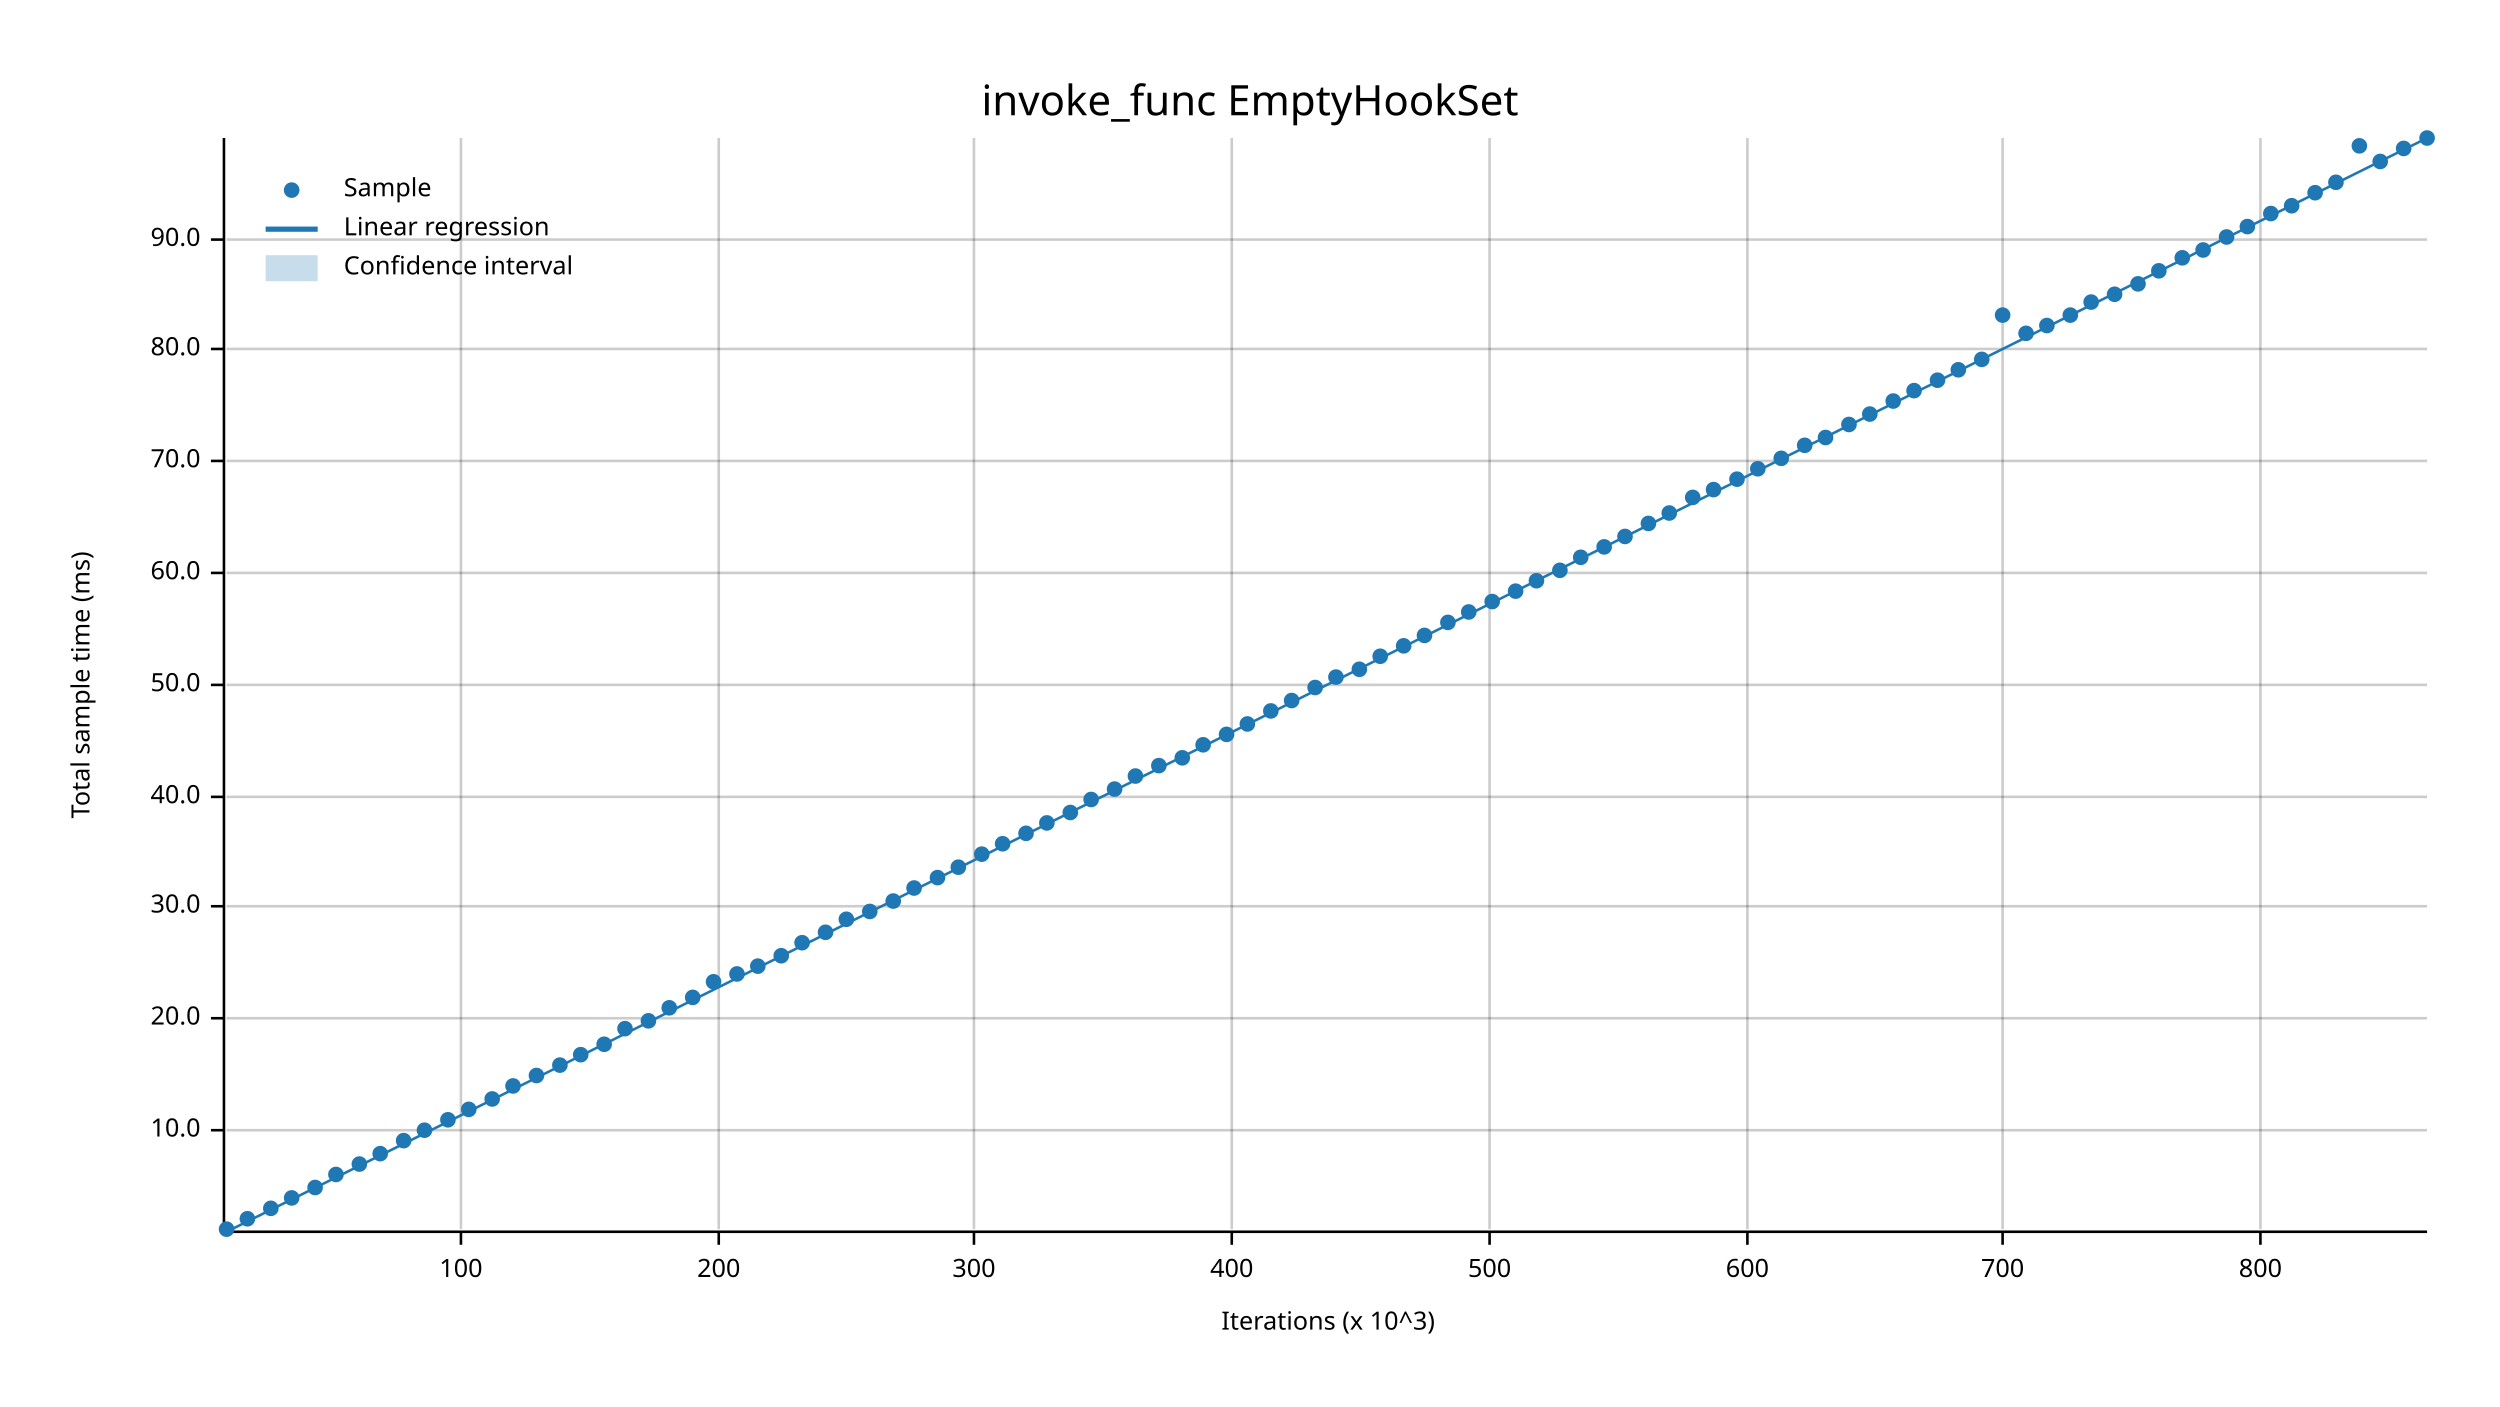
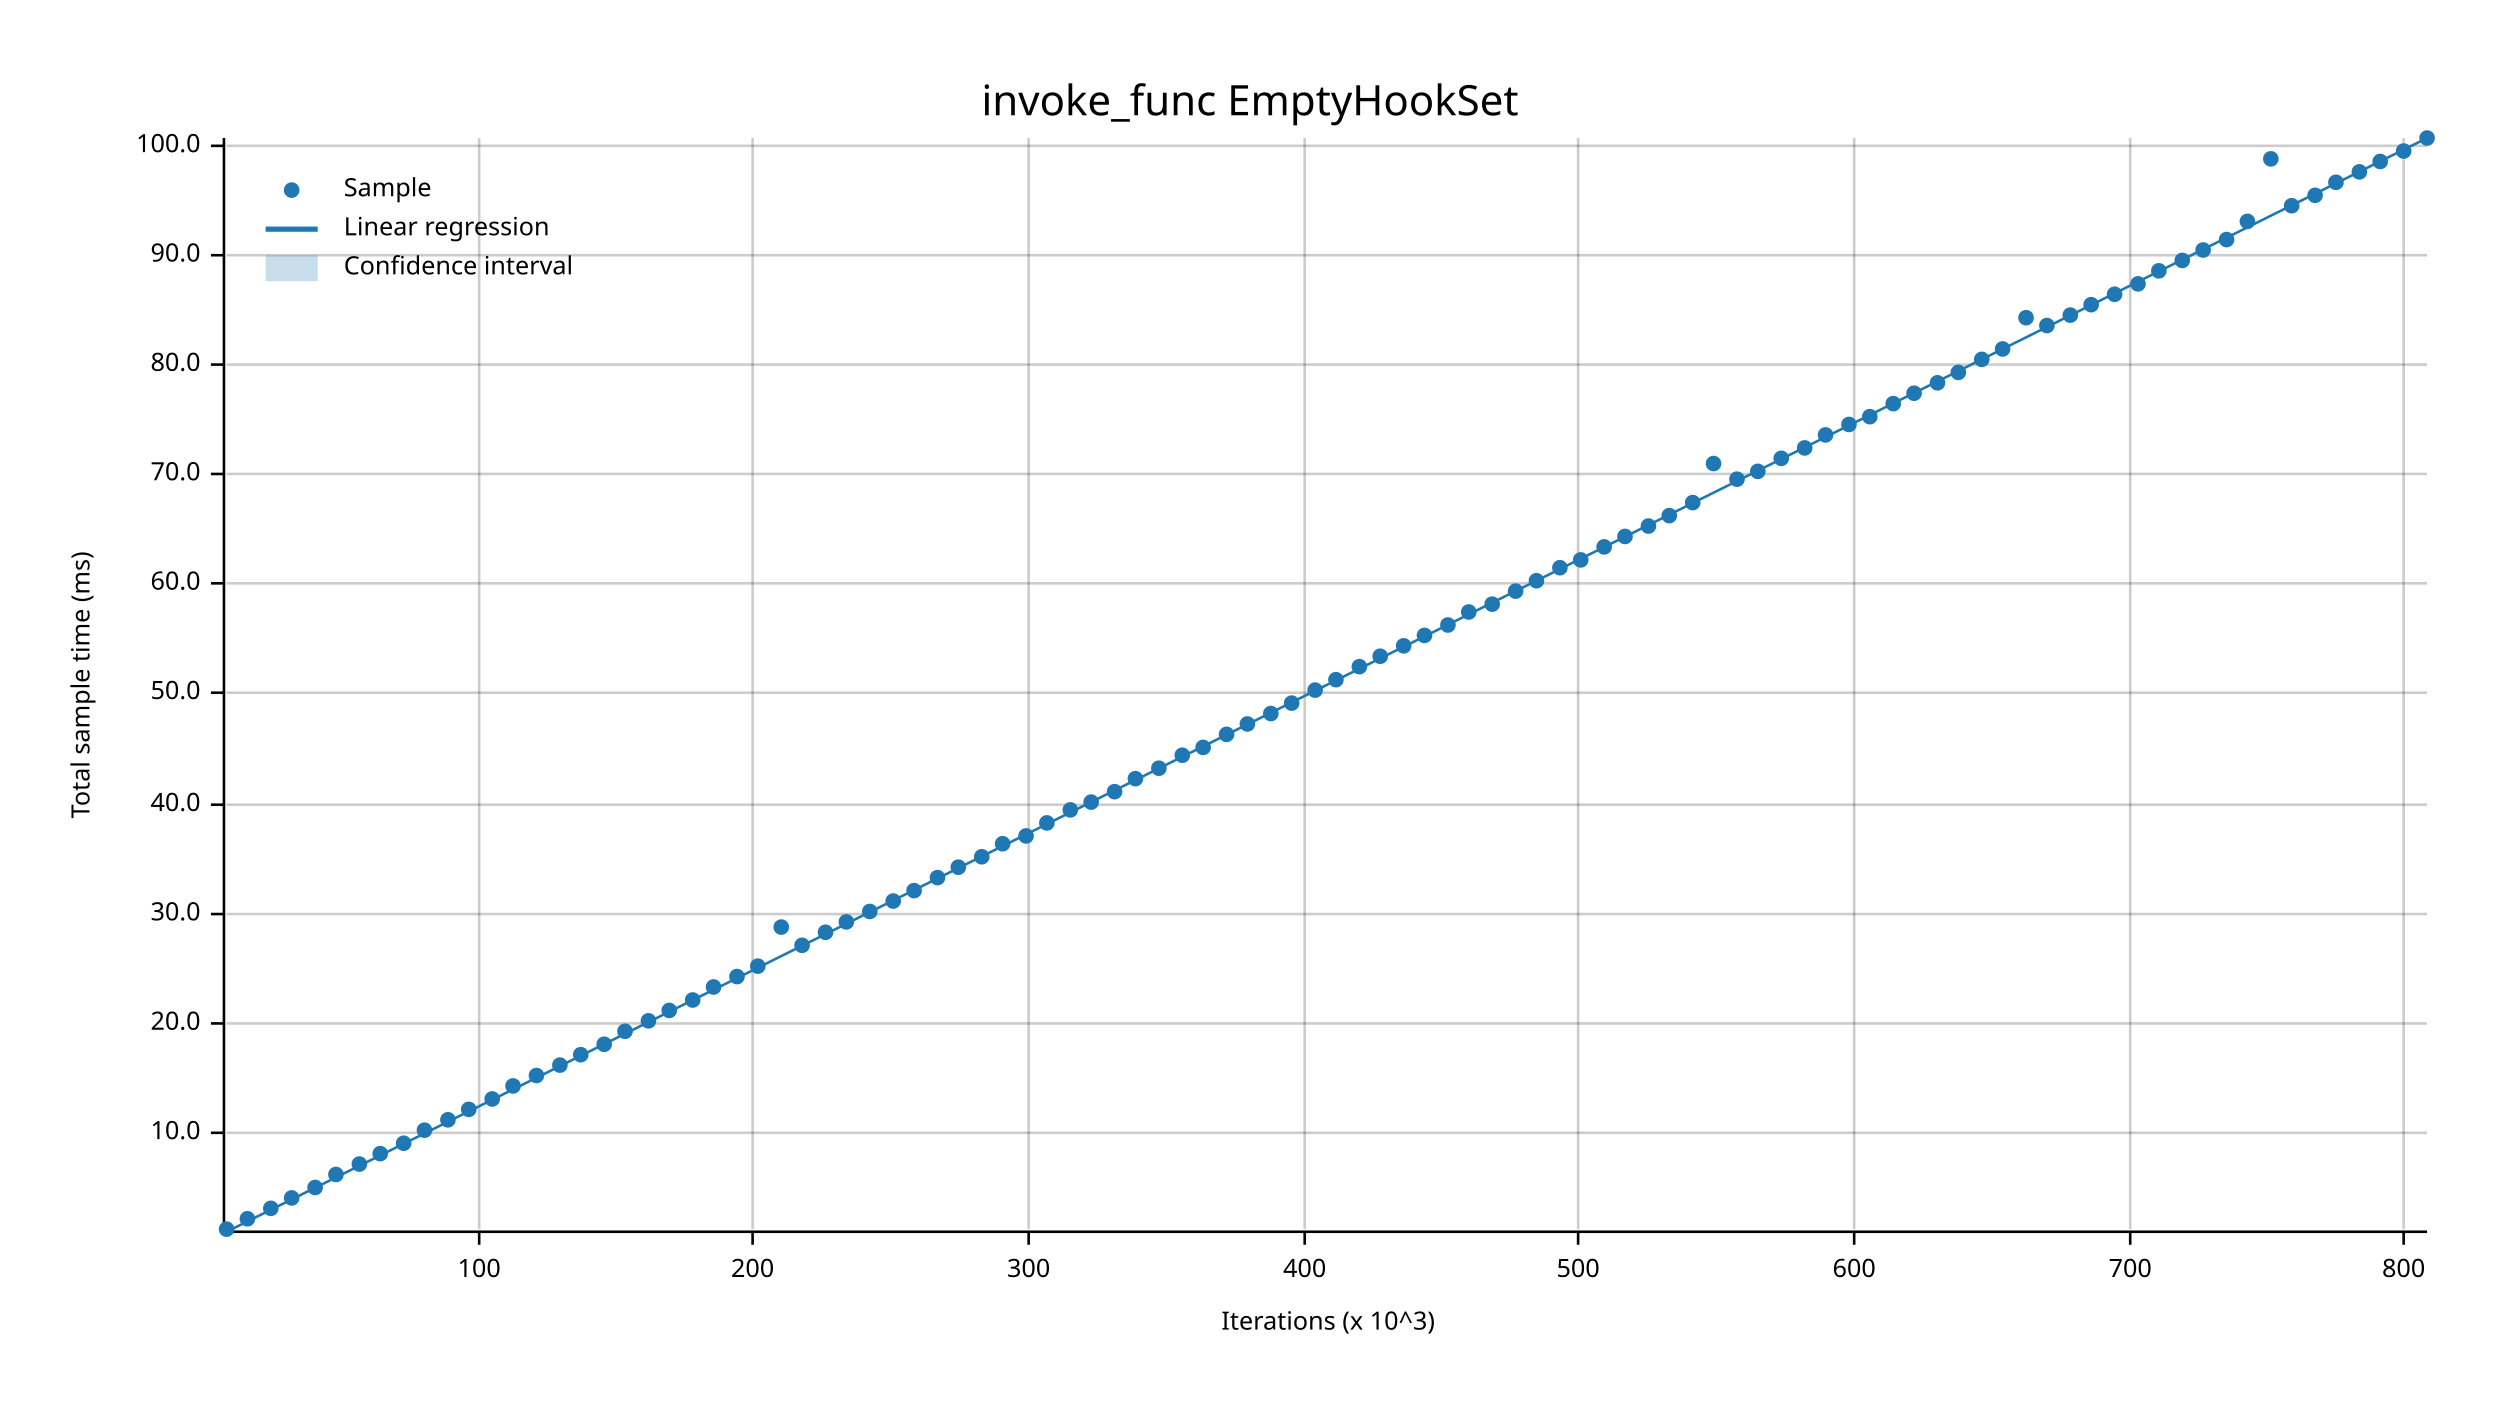
<svg xmlns="http://www.w3.org/2000/svg" width="960" height="540" viewBox="0 0 960 540">
  <text x="480" y="32" dy="0.76em" text-anchor="middle" font-family="sans-serif" font-size="16.129" opacity="1" fill="#000000">
invoke_func EmptyHookSet
</text>
  <text x="27" y="263" dy="0.76em" text-anchor="middle" font-family="sans-serif" font-size="9.677" opacity="1" fill="#000000" transform="rotate(270, 27, 263)">
Total sample time (ms)
</text>
  <text x="510" y="513" dy="-0.5ex" text-anchor="middle" font-family="sans-serif" font-size="9.677" opacity="1" fill="#000000">
Iterations (x 10^3)
</text>
-   <line opacity="0.2" stroke="#000000" stroke-width="1" x1="177" y1="472" x2="177" y2="53" />
-   <line opacity="0.2" stroke="#000000" stroke-width="1" x1="276" y1="472" x2="276" y2="53" />
-   <line opacity="0.2" stroke="#000000" stroke-width="1" x1="374" y1="472" x2="374" y2="53" />
-   <line opacity="0.2" stroke="#000000" stroke-width="1" x1="473" y1="472" x2="473" y2="53" />
-   <line opacity="0.2" stroke="#000000" stroke-width="1" x1="572" y1="472" x2="572" y2="53" />
-   <line opacity="0.2" stroke="#000000" stroke-width="1" x1="671" y1="472" x2="671" y2="53" />
-   <line opacity="0.2" stroke="#000000" stroke-width="1" x1="769" y1="472" x2="769" y2="53" />
-   <line opacity="0.2" stroke="#000000" stroke-width="1" x1="868" y1="472" x2="868" y2="53" />
-   <line opacity="0.2" stroke="#000000" stroke-width="1" x1="87" y1="434" x2="932" y2="434" />
-   <line opacity="0.2" stroke="#000000" stroke-width="1" x1="87" y1="391" x2="932" y2="391" />
-   <line opacity="0.2" stroke="#000000" stroke-width="1" x1="87" y1="348" x2="932" y2="348" />
-   <line opacity="0.2" stroke="#000000" stroke-width="1" x1="87" y1="306" x2="932" y2="306" />
-   <line opacity="0.2" stroke="#000000" stroke-width="1" x1="87" y1="263" x2="932" y2="263" />
-   <line opacity="0.2" stroke="#000000" stroke-width="1" x1="87" y1="220" x2="932" y2="220" />
-   <line opacity="0.2" stroke="#000000" stroke-width="1" x1="87" y1="177" x2="932" y2="177" />
-   <line opacity="0.2" stroke="#000000" stroke-width="1" x1="87" y1="134" x2="932" y2="134" />
-   <line opacity="0.2" stroke="#000000" stroke-width="1" x1="87" y1="92" x2="932" y2="92" />
+   <line opacity="0.2" stroke="#000000" stroke-width="1" x1="184" y1="472" x2="184" y2="53" />
+   <line opacity="0.2" stroke="#000000" stroke-width="1" x1="289" y1="472" x2="289" y2="53" />
+   <line opacity="0.2" stroke="#000000" stroke-width="1" x1="395" y1="472" x2="395" y2="53" />
+   <line opacity="0.2" stroke="#000000" stroke-width="1" x1="501" y1="472" x2="501" y2="53" />
+   <line opacity="0.2" stroke="#000000" stroke-width="1" x1="606" y1="472" x2="606" y2="53" />
+   <line opacity="0.2" stroke="#000000" stroke-width="1" x1="712" y1="472" x2="712" y2="53" />
+   <line opacity="0.2" stroke="#000000" stroke-width="1" x1="818" y1="472" x2="818" y2="53" />
+   <line opacity="0.2" stroke="#000000" stroke-width="1" x1="923" y1="472" x2="923" y2="53" />
+   <line opacity="0.2" stroke="#000000" stroke-width="1" x1="87" y1="435" x2="932" y2="435" />
+   <line opacity="0.2" stroke="#000000" stroke-width="1" x1="87" y1="393" x2="932" y2="393" />
+   <line opacity="0.2" stroke="#000000" stroke-width="1" x1="87" y1="351" x2="932" y2="351" />
+   <line opacity="0.2" stroke="#000000" stroke-width="1" x1="87" y1="309" x2="932" y2="309" />
+   <line opacity="0.2" stroke="#000000" stroke-width="1" x1="87" y1="266" x2="932" y2="266" />
+   <line opacity="0.2" stroke="#000000" stroke-width="1" x1="87" y1="224" x2="932" y2="224" />
+   <line opacity="0.2" stroke="#000000" stroke-width="1" x1="87" y1="182" x2="932" y2="182" />
+   <line opacity="0.2" stroke="#000000" stroke-width="1" x1="87" y1="140" x2="932" y2="140" />
+   <line opacity="0.2" stroke="#000000" stroke-width="1" x1="87" y1="98" x2="932" y2="98" />
+   <line opacity="0.2" stroke="#000000" stroke-width="1" x1="87" y1="56" x2="932" y2="56" />
  <polyline fill="none" opacity="1" stroke="#000000" stroke-width="1" points="86,53 86,472 " />
-   <text x="77" y="434" dy="0.5ex" text-anchor="end" font-family="sans-serif" font-size="9.677" opacity="1" fill="#000000">
+   <text x="77" y="435" dy="0.5ex" text-anchor="end" font-family="sans-serif" font-size="9.677" opacity="1" fill="#000000">
10.0
</text>
-   <polyline fill="none" opacity="1" stroke="#000000" stroke-width="1" points="81,434 86,434 " />
-   <text x="77" y="391" dy="0.5ex" text-anchor="end" font-family="sans-serif" font-size="9.677" opacity="1" fill="#000000">
+   <polyline fill="none" opacity="1" stroke="#000000" stroke-width="1" points="81,435 86,435 " />
+   <text x="77" y="393" dy="0.5ex" text-anchor="end" font-family="sans-serif" font-size="9.677" opacity="1" fill="#000000">
20.0
</text>
-   <polyline fill="none" opacity="1" stroke="#000000" stroke-width="1" points="81,391 86,391 " />
-   <text x="77" y="348" dy="0.5ex" text-anchor="end" font-family="sans-serif" font-size="9.677" opacity="1" fill="#000000">
+   <polyline fill="none" opacity="1" stroke="#000000" stroke-width="1" points="81,393 86,393 " />
+   <text x="77" y="351" dy="0.5ex" text-anchor="end" font-family="sans-serif" font-size="9.677" opacity="1" fill="#000000">
30.0
</text>
-   <polyline fill="none" opacity="1" stroke="#000000" stroke-width="1" points="81,348 86,348 " />
-   <text x="77" y="306" dy="0.5ex" text-anchor="end" font-family="sans-serif" font-size="9.677" opacity="1" fill="#000000">
+   <polyline fill="none" opacity="1" stroke="#000000" stroke-width="1" points="81,351 86,351 " />
+   <text x="77" y="309" dy="0.5ex" text-anchor="end" font-family="sans-serif" font-size="9.677" opacity="1" fill="#000000">
40.0
</text>
-   <polyline fill="none" opacity="1" stroke="#000000" stroke-width="1" points="81,306 86,306 " />
-   <text x="77" y="263" dy="0.5ex" text-anchor="end" font-family="sans-serif" font-size="9.677" opacity="1" fill="#000000">
+   <polyline fill="none" opacity="1" stroke="#000000" stroke-width="1" points="81,309 86,309 " />
+   <text x="77" y="266" dy="0.5ex" text-anchor="end" font-family="sans-serif" font-size="9.677" opacity="1" fill="#000000">
50.0
</text>
-   <polyline fill="none" opacity="1" stroke="#000000" stroke-width="1" points="81,263 86,263 " />
-   <text x="77" y="220" dy="0.5ex" text-anchor="end" font-family="sans-serif" font-size="9.677" opacity="1" fill="#000000">
+   <polyline fill="none" opacity="1" stroke="#000000" stroke-width="1" points="81,266 86,266 " />
+   <text x="77" y="224" dy="0.5ex" text-anchor="end" font-family="sans-serif" font-size="9.677" opacity="1" fill="#000000">
60.0
</text>
-   <polyline fill="none" opacity="1" stroke="#000000" stroke-width="1" points="81,220 86,220 " />
-   <text x="77" y="177" dy="0.5ex" text-anchor="end" font-family="sans-serif" font-size="9.677" opacity="1" fill="#000000">
+   <polyline fill="none" opacity="1" stroke="#000000" stroke-width="1" points="81,224 86,224 " />
+   <text x="77" y="182" dy="0.5ex" text-anchor="end" font-family="sans-serif" font-size="9.677" opacity="1" fill="#000000">
70.0
</text>
-   <polyline fill="none" opacity="1" stroke="#000000" stroke-width="1" points="81,177 86,177 " />
-   <text x="77" y="134" dy="0.5ex" text-anchor="end" font-family="sans-serif" font-size="9.677" opacity="1" fill="#000000">
+   <polyline fill="none" opacity="1" stroke="#000000" stroke-width="1" points="81,182 86,182 " />
+   <text x="77" y="140" dy="0.5ex" text-anchor="end" font-family="sans-serif" font-size="9.677" opacity="1" fill="#000000">
80.0
</text>
-   <polyline fill="none" opacity="1" stroke="#000000" stroke-width="1" points="81,134 86,134 " />
-   <text x="77" y="92" dy="0.5ex" text-anchor="end" font-family="sans-serif" font-size="9.677" opacity="1" fill="#000000">
+   <polyline fill="none" opacity="1" stroke="#000000" stroke-width="1" points="81,140 86,140 " />
+   <text x="77" y="98" dy="0.5ex" text-anchor="end" font-family="sans-serif" font-size="9.677" opacity="1" fill="#000000">
90.0
</text>
-   <polyline fill="none" opacity="1" stroke="#000000" stroke-width="1" points="81,92 86,92 " />
+   <polyline fill="none" opacity="1" stroke="#000000" stroke-width="1" points="81,98 86,98 " />
+   <text x="77" y="56" dy="0.5ex" text-anchor="end" font-family="sans-serif" font-size="9.677" opacity="1" fill="#000000">
+ 100.0
+ </text>
+   <polyline fill="none" opacity="1" stroke="#000000" stroke-width="1" points="81,56 86,56 " />
  <polyline fill="none" opacity="1" stroke="#000000" stroke-width="1" points="87,473 932,473 " />
-   <text x="177" y="483" dy="0.76em" text-anchor="middle" font-family="sans-serif" font-size="9.677" opacity="1" fill="#000000">
+   <text x="184" y="483" dy="0.76em" text-anchor="middle" font-family="sans-serif" font-size="9.677" opacity="1" fill="#000000">
100
</text>
-   <polyline fill="none" opacity="1" stroke="#000000" stroke-width="1" points="177,473 177,478 " />
-   <text x="276" y="483" dy="0.76em" text-anchor="middle" font-family="sans-serif" font-size="9.677" opacity="1" fill="#000000">
+   <polyline fill="none" opacity="1" stroke="#000000" stroke-width="1" points="184,473 184,478 " />
+   <text x="289" y="483" dy="0.76em" text-anchor="middle" font-family="sans-serif" font-size="9.677" opacity="1" fill="#000000">
200
</text>
-   <polyline fill="none" opacity="1" stroke="#000000" stroke-width="1" points="276,473 276,478 " />
-   <text x="374" y="483" dy="0.76em" text-anchor="middle" font-family="sans-serif" font-size="9.677" opacity="1" fill="#000000">
+   <polyline fill="none" opacity="1" stroke="#000000" stroke-width="1" points="289,473 289,478 " />
+   <text x="395" y="483" dy="0.76em" text-anchor="middle" font-family="sans-serif" font-size="9.677" opacity="1" fill="#000000">
300
</text>
-   <polyline fill="none" opacity="1" stroke="#000000" stroke-width="1" points="374,473 374,478 " />
-   <text x="473" y="483" dy="0.76em" text-anchor="middle" font-family="sans-serif" font-size="9.677" opacity="1" fill="#000000">
+   <polyline fill="none" opacity="1" stroke="#000000" stroke-width="1" points="395,473 395,478 " />
+   <text x="501" y="483" dy="0.76em" text-anchor="middle" font-family="sans-serif" font-size="9.677" opacity="1" fill="#000000">
400
</text>
-   <polyline fill="none" opacity="1" stroke="#000000" stroke-width="1" points="473,473 473,478 " />
-   <text x="572" y="483" dy="0.76em" text-anchor="middle" font-family="sans-serif" font-size="9.677" opacity="1" fill="#000000">
+   <polyline fill="none" opacity="1" stroke="#000000" stroke-width="1" points="501,473 501,478 " />
+   <text x="606" y="483" dy="0.76em" text-anchor="middle" font-family="sans-serif" font-size="9.677" opacity="1" fill="#000000">
500
</text>
-   <polyline fill="none" opacity="1" stroke="#000000" stroke-width="1" points="572,473 572,478 " />
-   <text x="671" y="483" dy="0.76em" text-anchor="middle" font-family="sans-serif" font-size="9.677" opacity="1" fill="#000000">
+   <polyline fill="none" opacity="1" stroke="#000000" stroke-width="1" points="606,473 606,478 " />
+   <text x="712" y="483" dy="0.76em" text-anchor="middle" font-family="sans-serif" font-size="9.677" opacity="1" fill="#000000">
600
</text>
-   <polyline fill="none" opacity="1" stroke="#000000" stroke-width="1" points="671,473 671,478 " />
-   <text x="769" y="483" dy="0.76em" text-anchor="middle" font-family="sans-serif" font-size="9.677" opacity="1" fill="#000000">
+   <polyline fill="none" opacity="1" stroke="#000000" stroke-width="1" points="712,473 712,478 " />
+   <text x="818" y="483" dy="0.76em" text-anchor="middle" font-family="sans-serif" font-size="9.677" opacity="1" fill="#000000">
700
</text>
-   <polyline fill="none" opacity="1" stroke="#000000" stroke-width="1" points="769,473 769,478 " />
-   <text x="868" y="483" dy="0.76em" text-anchor="middle" font-family="sans-serif" font-size="9.677" opacity="1" fill="#000000">
+   <polyline fill="none" opacity="1" stroke="#000000" stroke-width="1" points="818,473 818,478 " />
+   <text x="923" y="483" dy="0.76em" text-anchor="middle" font-family="sans-serif" font-size="9.677" opacity="1" fill="#000000">
800
</text>
-   <polyline fill="none" opacity="1" stroke="#000000" stroke-width="1" points="868,473 868,478 " />
+   <polyline fill="none" opacity="1" stroke="#000000" stroke-width="1" points="923,473 923,478 " />
  <circle cx="87" cy="472" r="3" opacity="1" fill="#1F78B4" stroke="none" stroke-width="1" />
  <circle cx="95" cy="468" r="3" opacity="1" fill="#1F78B4" stroke="none" stroke-width="1" />
  <circle cx="104" cy="464" r="3" opacity="1" fill="#1F78B4" stroke="none" stroke-width="1" />
  <circle cx="112" cy="460" r="3" opacity="1" fill="#1F78B4" stroke="none" stroke-width="1" />
  <circle cx="121" cy="456" r="3" opacity="1" fill="#1F78B4" stroke="none" stroke-width="1" />
  <circle cx="129" cy="451" r="3" opacity="1" fill="#1F78B4" stroke="none" stroke-width="1" />
  <circle cx="138" cy="447" r="3" opacity="1" fill="#1F78B4" stroke="none" stroke-width="1" />
  <circle cx="146" cy="443" r="3" opacity="1" fill="#1F78B4" stroke="none" stroke-width="1" />
-   <circle cx="155" cy="438" r="3" opacity="1" fill="#1F78B4" stroke="none" stroke-width="1" />
+   <circle cx="155" cy="439" r="3" opacity="1" fill="#1F78B4" stroke="none" stroke-width="1" />
  <circle cx="163" cy="434" r="3" opacity="1" fill="#1F78B4" stroke="none" stroke-width="1" />
  <circle cx="172" cy="430" r="3" opacity="1" fill="#1F78B4" stroke="none" stroke-width="1" />
  <circle cx="180" cy="426" r="3" opacity="1" fill="#1F78B4" stroke="none" stroke-width="1" />
  <circle cx="189" cy="422" r="3" opacity="1" fill="#1F78B4" stroke="none" stroke-width="1" />
  <circle cx="197" cy="417" r="3" opacity="1" fill="#1F78B4" stroke="none" stroke-width="1" />
  <circle cx="206" cy="413" r="3" opacity="1" fill="#1F78B4" stroke="none" stroke-width="1" />
  <circle cx="215" cy="409" r="3" opacity="1" fill="#1F78B4" stroke="none" stroke-width="1" />
  <circle cx="223" cy="405" r="3" opacity="1" fill="#1F78B4" stroke="none" stroke-width="1" />
  <circle cx="232" cy="401" r="3" opacity="1" fill="#1F78B4" stroke="none" stroke-width="1" />
-   <circle cx="240" cy="395" r="3" opacity="1" fill="#1F78B4" stroke="none" stroke-width="1" />
+   <circle cx="240" cy="396" r="3" opacity="1" fill="#1F78B4" stroke="none" stroke-width="1" />
  <circle cx="249" cy="392" r="3" opacity="1" fill="#1F78B4" stroke="none" stroke-width="1" />
-   <circle cx="257" cy="387" r="3" opacity="1" fill="#1F78B4" stroke="none" stroke-width="1" />
-   <circle cx="266" cy="383" r="3" opacity="1" fill="#1F78B4" stroke="none" stroke-width="1" />
-   <circle cx="274" cy="377" r="3" opacity="1" fill="#1F78B4" stroke="none" stroke-width="1" />
-   <circle cx="283" cy="374" r="3" opacity="1" fill="#1F78B4" stroke="none" stroke-width="1" />
+   <circle cx="257" cy="388" r="3" opacity="1" fill="#1F78B4" stroke="none" stroke-width="1" />
+   <circle cx="266" cy="384" r="3" opacity="1" fill="#1F78B4" stroke="none" stroke-width="1" />
+   <circle cx="274" cy="379" r="3" opacity="1" fill="#1F78B4" stroke="none" stroke-width="1" />
+   <circle cx="283" cy="375" r="3" opacity="1" fill="#1F78B4" stroke="none" stroke-width="1" />
  <circle cx="291" cy="371" r="3" opacity="1" fill="#1F78B4" stroke="none" stroke-width="1" />
-   <circle cx="300" cy="367" r="3" opacity="1" fill="#1F78B4" stroke="none" stroke-width="1" />
-   <circle cx="308" cy="362" r="3" opacity="1" fill="#1F78B4" stroke="none" stroke-width="1" />
+   <circle cx="300" cy="356" r="3" opacity="1" fill="#1F78B4" stroke="none" stroke-width="1" />
+   <circle cx="308" cy="363" r="3" opacity="1" fill="#1F78B4" stroke="none" stroke-width="1" />
  <circle cx="317" cy="358" r="3" opacity="1" fill="#1F78B4" stroke="none" stroke-width="1" />
-   <circle cx="325" cy="353" r="3" opacity="1" fill="#1F78B4" stroke="none" stroke-width="1" />
+   <circle cx="325" cy="354" r="3" opacity="1" fill="#1F78B4" stroke="none" stroke-width="1" />
  <circle cx="334" cy="350" r="3" opacity="1" fill="#1F78B4" stroke="none" stroke-width="1" />
  <circle cx="343" cy="346" r="3" opacity="1" fill="#1F78B4" stroke="none" stroke-width="1" />
-   <circle cx="351" cy="341" r="3" opacity="1" fill="#1F78B4" stroke="none" stroke-width="1" />
+   <circle cx="351" cy="342" r="3" opacity="1" fill="#1F78B4" stroke="none" stroke-width="1" />
  <circle cx="360" cy="337" r="3" opacity="1" fill="#1F78B4" stroke="none" stroke-width="1" />
  <circle cx="368" cy="333" r="3" opacity="1" fill="#1F78B4" stroke="none" stroke-width="1" />
-   <circle cx="377" cy="328" r="3" opacity="1" fill="#1F78B4" stroke="none" stroke-width="1" />
+   <circle cx="377" cy="329" r="3" opacity="1" fill="#1F78B4" stroke="none" stroke-width="1" />
  <circle cx="385" cy="324" r="3" opacity="1" fill="#1F78B4" stroke="none" stroke-width="1" />
-   <circle cx="394" cy="320" r="3" opacity="1" fill="#1F78B4" stroke="none" stroke-width="1" />
+   <circle cx="394" cy="321" r="3" opacity="1" fill="#1F78B4" stroke="none" stroke-width="1" />
  <circle cx="402" cy="316" r="3" opacity="1" fill="#1F78B4" stroke="none" stroke-width="1" />
-   <circle cx="411" cy="312" r="3" opacity="1" fill="#1F78B4" stroke="none" stroke-width="1" />
-   <circle cx="419" cy="307" r="3" opacity="1" fill="#1F78B4" stroke="none" stroke-width="1" />
-   <circle cx="428" cy="303" r="3" opacity="1" fill="#1F78B4" stroke="none" stroke-width="1" />
-   <circle cx="436" cy="298" r="3" opacity="1" fill="#1F78B4" stroke="none" stroke-width="1" />
-   <circle cx="445" cy="294" r="3" opacity="1" fill="#1F78B4" stroke="none" stroke-width="1" />
-   <circle cx="454" cy="291" r="3" opacity="1" fill="#1F78B4" stroke="none" stroke-width="1" />
-   <circle cx="462" cy="286" r="3" opacity="1" fill="#1F78B4" stroke="none" stroke-width="1" />
+   <circle cx="411" cy="311" r="3" opacity="1" fill="#1F78B4" stroke="none" stroke-width="1" />
+   <circle cx="419" cy="308" r="3" opacity="1" fill="#1F78B4" stroke="none" stroke-width="1" />
+   <circle cx="428" cy="304" r="3" opacity="1" fill="#1F78B4" stroke="none" stroke-width="1" />
+   <circle cx="436" cy="299" r="3" opacity="1" fill="#1F78B4" stroke="none" stroke-width="1" />
+   <circle cx="445" cy="295" r="3" opacity="1" fill="#1F78B4" stroke="none" stroke-width="1" />
+   <circle cx="454" cy="290" r="3" opacity="1" fill="#1F78B4" stroke="none" stroke-width="1" />
+   <circle cx="462" cy="287" r="3" opacity="1" fill="#1F78B4" stroke="none" stroke-width="1" />
  <circle cx="471" cy="282" r="3" opacity="1" fill="#1F78B4" stroke="none" stroke-width="1" />
  <circle cx="479" cy="278" r="3" opacity="1" fill="#1F78B4" stroke="none" stroke-width="1" />
-   <circle cx="488" cy="273" r="3" opacity="1" fill="#1F78B4" stroke="none" stroke-width="1" />
-   <circle cx="496" cy="269" r="3" opacity="1" fill="#1F78B4" stroke="none" stroke-width="1" />
-   <circle cx="505" cy="264" r="3" opacity="1" fill="#1F78B4" stroke="none" stroke-width="1" />
-   <circle cx="513" cy="260" r="3" opacity="1" fill="#1F78B4" stroke="none" stroke-width="1" />
-   <circle cx="522" cy="257" r="3" opacity="1" fill="#1F78B4" stroke="none" stroke-width="1" />
+   <circle cx="488" cy="274" r="3" opacity="1" fill="#1F78B4" stroke="none" stroke-width="1" />
+   <circle cx="496" cy="270" r="3" opacity="1" fill="#1F78B4" stroke="none" stroke-width="1" />
+   <circle cx="505" cy="265" r="3" opacity="1" fill="#1F78B4" stroke="none" stroke-width="1" />
+   <circle cx="513" cy="261" r="3" opacity="1" fill="#1F78B4" stroke="none" stroke-width="1" />
+   <circle cx="522" cy="256" r="3" opacity="1" fill="#1F78B4" stroke="none" stroke-width="1" />
  <circle cx="530" cy="252" r="3" opacity="1" fill="#1F78B4" stroke="none" stroke-width="1" />
  <circle cx="539" cy="248" r="3" opacity="1" fill="#1F78B4" stroke="none" stroke-width="1" />
  <circle cx="547" cy="244" r="3" opacity="1" fill="#1F78B4" stroke="none" stroke-width="1" />
-   <circle cx="556" cy="239" r="3" opacity="1" fill="#1F78B4" stroke="none" stroke-width="1" />
+   <circle cx="556" cy="240" r="3" opacity="1" fill="#1F78B4" stroke="none" stroke-width="1" />
  <circle cx="564" cy="235" r="3" opacity="1" fill="#1F78B4" stroke="none" stroke-width="1" />
-   <circle cx="573" cy="231" r="3" opacity="1" fill="#1F78B4" stroke="none" stroke-width="1" />
+   <circle cx="573" cy="232" r="3" opacity="1" fill="#1F78B4" stroke="none" stroke-width="1" />
  <circle cx="582" cy="227" r="3" opacity="1" fill="#1F78B4" stroke="none" stroke-width="1" />
  <circle cx="590" cy="223" r="3" opacity="1" fill="#1F78B4" stroke="none" stroke-width="1" />
-   <circle cx="599" cy="219" r="3" opacity="1" fill="#1F78B4" stroke="none" stroke-width="1" />
-   <circle cx="607" cy="214" r="3" opacity="1" fill="#1F78B4" stroke="none" stroke-width="1" />
+   <circle cx="599" cy="218" r="3" opacity="1" fill="#1F78B4" stroke="none" stroke-width="1" />
+   <circle cx="607" cy="215" r="3" opacity="1" fill="#1F78B4" stroke="none" stroke-width="1" />
  <circle cx="616" cy="210" r="3" opacity="1" fill="#1F78B4" stroke="none" stroke-width="1" />
  <circle cx="624" cy="206" r="3" opacity="1" fill="#1F78B4" stroke="none" stroke-width="1" />
-   <circle cx="633" cy="201" r="3" opacity="1" fill="#1F78B4" stroke="none" stroke-width="1" />
-   <circle cx="641" cy="197" r="3" opacity="1" fill="#1F78B4" stroke="none" stroke-width="1" />
-   <circle cx="650" cy="191" r="3" opacity="1" fill="#1F78B4" stroke="none" stroke-width="1" />
-   <circle cx="658" cy="188" r="3" opacity="1" fill="#1F78B4" stroke="none" stroke-width="1" />
+   <circle cx="633" cy="202" r="3" opacity="1" fill="#1F78B4" stroke="none" stroke-width="1" />
+   <circle cx="641" cy="198" r="3" opacity="1" fill="#1F78B4" stroke="none" stroke-width="1" />
+   <circle cx="650" cy="193" r="3" opacity="1" fill="#1F78B4" stroke="none" stroke-width="1" />
+   <circle cx="658" cy="178" r="3" opacity="1" fill="#1F78B4" stroke="none" stroke-width="1" />
  <circle cx="667" cy="184" r="3" opacity="1" fill="#1F78B4" stroke="none" stroke-width="1" />
-   <circle cx="675" cy="180" r="3" opacity="1" fill="#1F78B4" stroke="none" stroke-width="1" />
+   <circle cx="675" cy="181" r="3" opacity="1" fill="#1F78B4" stroke="none" stroke-width="1" />
  <circle cx="684" cy="176" r="3" opacity="1" fill="#1F78B4" stroke="none" stroke-width="1" />
-   <circle cx="693" cy="171" r="3" opacity="1" fill="#1F78B4" stroke="none" stroke-width="1" />
-   <circle cx="701" cy="168" r="3" opacity="1" fill="#1F78B4" stroke="none" stroke-width="1" />
+   <circle cx="693" cy="172" r="3" opacity="1" fill="#1F78B4" stroke="none" stroke-width="1" />
+   <circle cx="701" cy="167" r="3" opacity="1" fill="#1F78B4" stroke="none" stroke-width="1" />
  <circle cx="710" cy="163" r="3" opacity="1" fill="#1F78B4" stroke="none" stroke-width="1" />
-   <circle cx="718" cy="159" r="3" opacity="1" fill="#1F78B4" stroke="none" stroke-width="1" />
-   <circle cx="727" cy="154" r="3" opacity="1" fill="#1F78B4" stroke="none" stroke-width="1" />
-   <circle cx="735" cy="150" r="3" opacity="1" fill="#1F78B4" stroke="none" stroke-width="1" />
-   <circle cx="744" cy="146" r="3" opacity="1" fill="#1F78B4" stroke="none" stroke-width="1" />
-   <circle cx="752" cy="142" r="3" opacity="1" fill="#1F78B4" stroke="none" stroke-width="1" />
+   <circle cx="718" cy="160" r="3" opacity="1" fill="#1F78B4" stroke="none" stroke-width="1" />
+   <circle cx="727" cy="155" r="3" opacity="1" fill="#1F78B4" stroke="none" stroke-width="1" />
+   <circle cx="735" cy="151" r="3" opacity="1" fill="#1F78B4" stroke="none" stroke-width="1" />
+   <circle cx="744" cy="147" r="3" opacity="1" fill="#1F78B4" stroke="none" stroke-width="1" />
+   <circle cx="752" cy="143" r="3" opacity="1" fill="#1F78B4" stroke="none" stroke-width="1" />
  <circle cx="761" cy="138" r="3" opacity="1" fill="#1F78B4" stroke="none" stroke-width="1" />
-   <circle cx="769" cy="121" r="3" opacity="1" fill="#1F78B4" stroke="none" stroke-width="1" />
-   <circle cx="778" cy="128" r="3" opacity="1" fill="#1F78B4" stroke="none" stroke-width="1" />
+   <circle cx="769" cy="134" r="3" opacity="1" fill="#1F78B4" stroke="none" stroke-width="1" />
+   <circle cx="778" cy="122" r="3" opacity="1" fill="#1F78B4" stroke="none" stroke-width="1" />
  <circle cx="786" cy="125" r="3" opacity="1" fill="#1F78B4" stroke="none" stroke-width="1" />
  <circle cx="795" cy="121" r="3" opacity="1" fill="#1F78B4" stroke="none" stroke-width="1" />
-   <circle cx="803" cy="116" r="3" opacity="1" fill="#1F78B4" stroke="none" stroke-width="1" />
+   <circle cx="803" cy="117" r="3" opacity="1" fill="#1F78B4" stroke="none" stroke-width="1" />
  <circle cx="812" cy="113" r="3" opacity="1" fill="#1F78B4" stroke="none" stroke-width="1" />
  <circle cx="821" cy="109" r="3" opacity="1" fill="#1F78B4" stroke="none" stroke-width="1" />
  <circle cx="829" cy="104" r="3" opacity="1" fill="#1F78B4" stroke="none" stroke-width="1" />
-   <circle cx="838" cy="99" r="3" opacity="1" fill="#1F78B4" stroke="none" stroke-width="1" />
+   <circle cx="838" cy="100" r="3" opacity="1" fill="#1F78B4" stroke="none" stroke-width="1" />
  <circle cx="846" cy="96" r="3" opacity="1" fill="#1F78B4" stroke="none" stroke-width="1" />
-   <circle cx="855" cy="91" r="3" opacity="1" fill="#1F78B4" stroke="none" stroke-width="1" />
-   <circle cx="863" cy="87" r="3" opacity="1" fill="#1F78B4" stroke="none" stroke-width="1" />
-   <circle cx="872" cy="82" r="3" opacity="1" fill="#1F78B4" stroke="none" stroke-width="1" />
+   <circle cx="855" cy="92" r="3" opacity="1" fill="#1F78B4" stroke="none" stroke-width="1" />
+   <circle cx="863" cy="85" r="3" opacity="1" fill="#1F78B4" stroke="none" stroke-width="1" />
+   <circle cx="872" cy="61" r="3" opacity="1" fill="#1F78B4" stroke="none" stroke-width="1" />
  <circle cx="880" cy="79" r="3" opacity="1" fill="#1F78B4" stroke="none" stroke-width="1" />
-   <circle cx="889" cy="74" r="3" opacity="1" fill="#1F78B4" stroke="none" stroke-width="1" />
+   <circle cx="889" cy="75" r="3" opacity="1" fill="#1F78B4" stroke="none" stroke-width="1" />
  <circle cx="897" cy="70" r="3" opacity="1" fill="#1F78B4" stroke="none" stroke-width="1" />
-   <circle cx="906" cy="56" r="3" opacity="1" fill="#1F78B4" stroke="none" stroke-width="1" />
+   <circle cx="906" cy="66" r="3" opacity="1" fill="#1F78B4" stroke="none" stroke-width="1" />
  <circle cx="914" cy="62" r="3" opacity="1" fill="#1F78B4" stroke="none" stroke-width="1" />
-   <circle cx="923" cy="57" r="3" opacity="1" fill="#1F78B4" stroke="none" stroke-width="1" />
+   <circle cx="923" cy="58" r="3" opacity="1" fill="#1F78B4" stroke="none" stroke-width="1" />
  <circle cx="932" cy="53" r="3" opacity="1" fill="#1F78B4" stroke="none" stroke-width="1" />
  <polyline fill="none" opacity="1" stroke="#1F78B4" stroke-width="1" points="87,473 932,53 " />
  <polygon opacity="0.25" fill="#1F78B4" points="87,473 932,53 932,53 " />
  <text x="132" y="68" dy="0.76em" text-anchor="start" font-family="sans-serif" font-size="9.677" opacity="1" fill="#000000">
Sample
</text>
  <text x="132" y="83" dy="0.76em" text-anchor="start" font-family="sans-serif" font-size="9.677" opacity="1" fill="#000000">
Linear regression
</text>
  <text x="132" y="98" dy="0.76em" text-anchor="start" font-family="sans-serif" font-size="9.677" opacity="1" fill="#000000">
Confidence interval
</text>
  <circle cx="112" cy="73" r="3" opacity="1" fill="#1F78B4" stroke="none" stroke-width="1" />
  <polyline fill="none" opacity="1" stroke="#1F78B4" stroke-width="2" points="102,88 122,88 " />
  <rect x="102" y="98" width="20" height="10" opacity="0.25" fill="#1F78B4" stroke="none" />
</svg>
